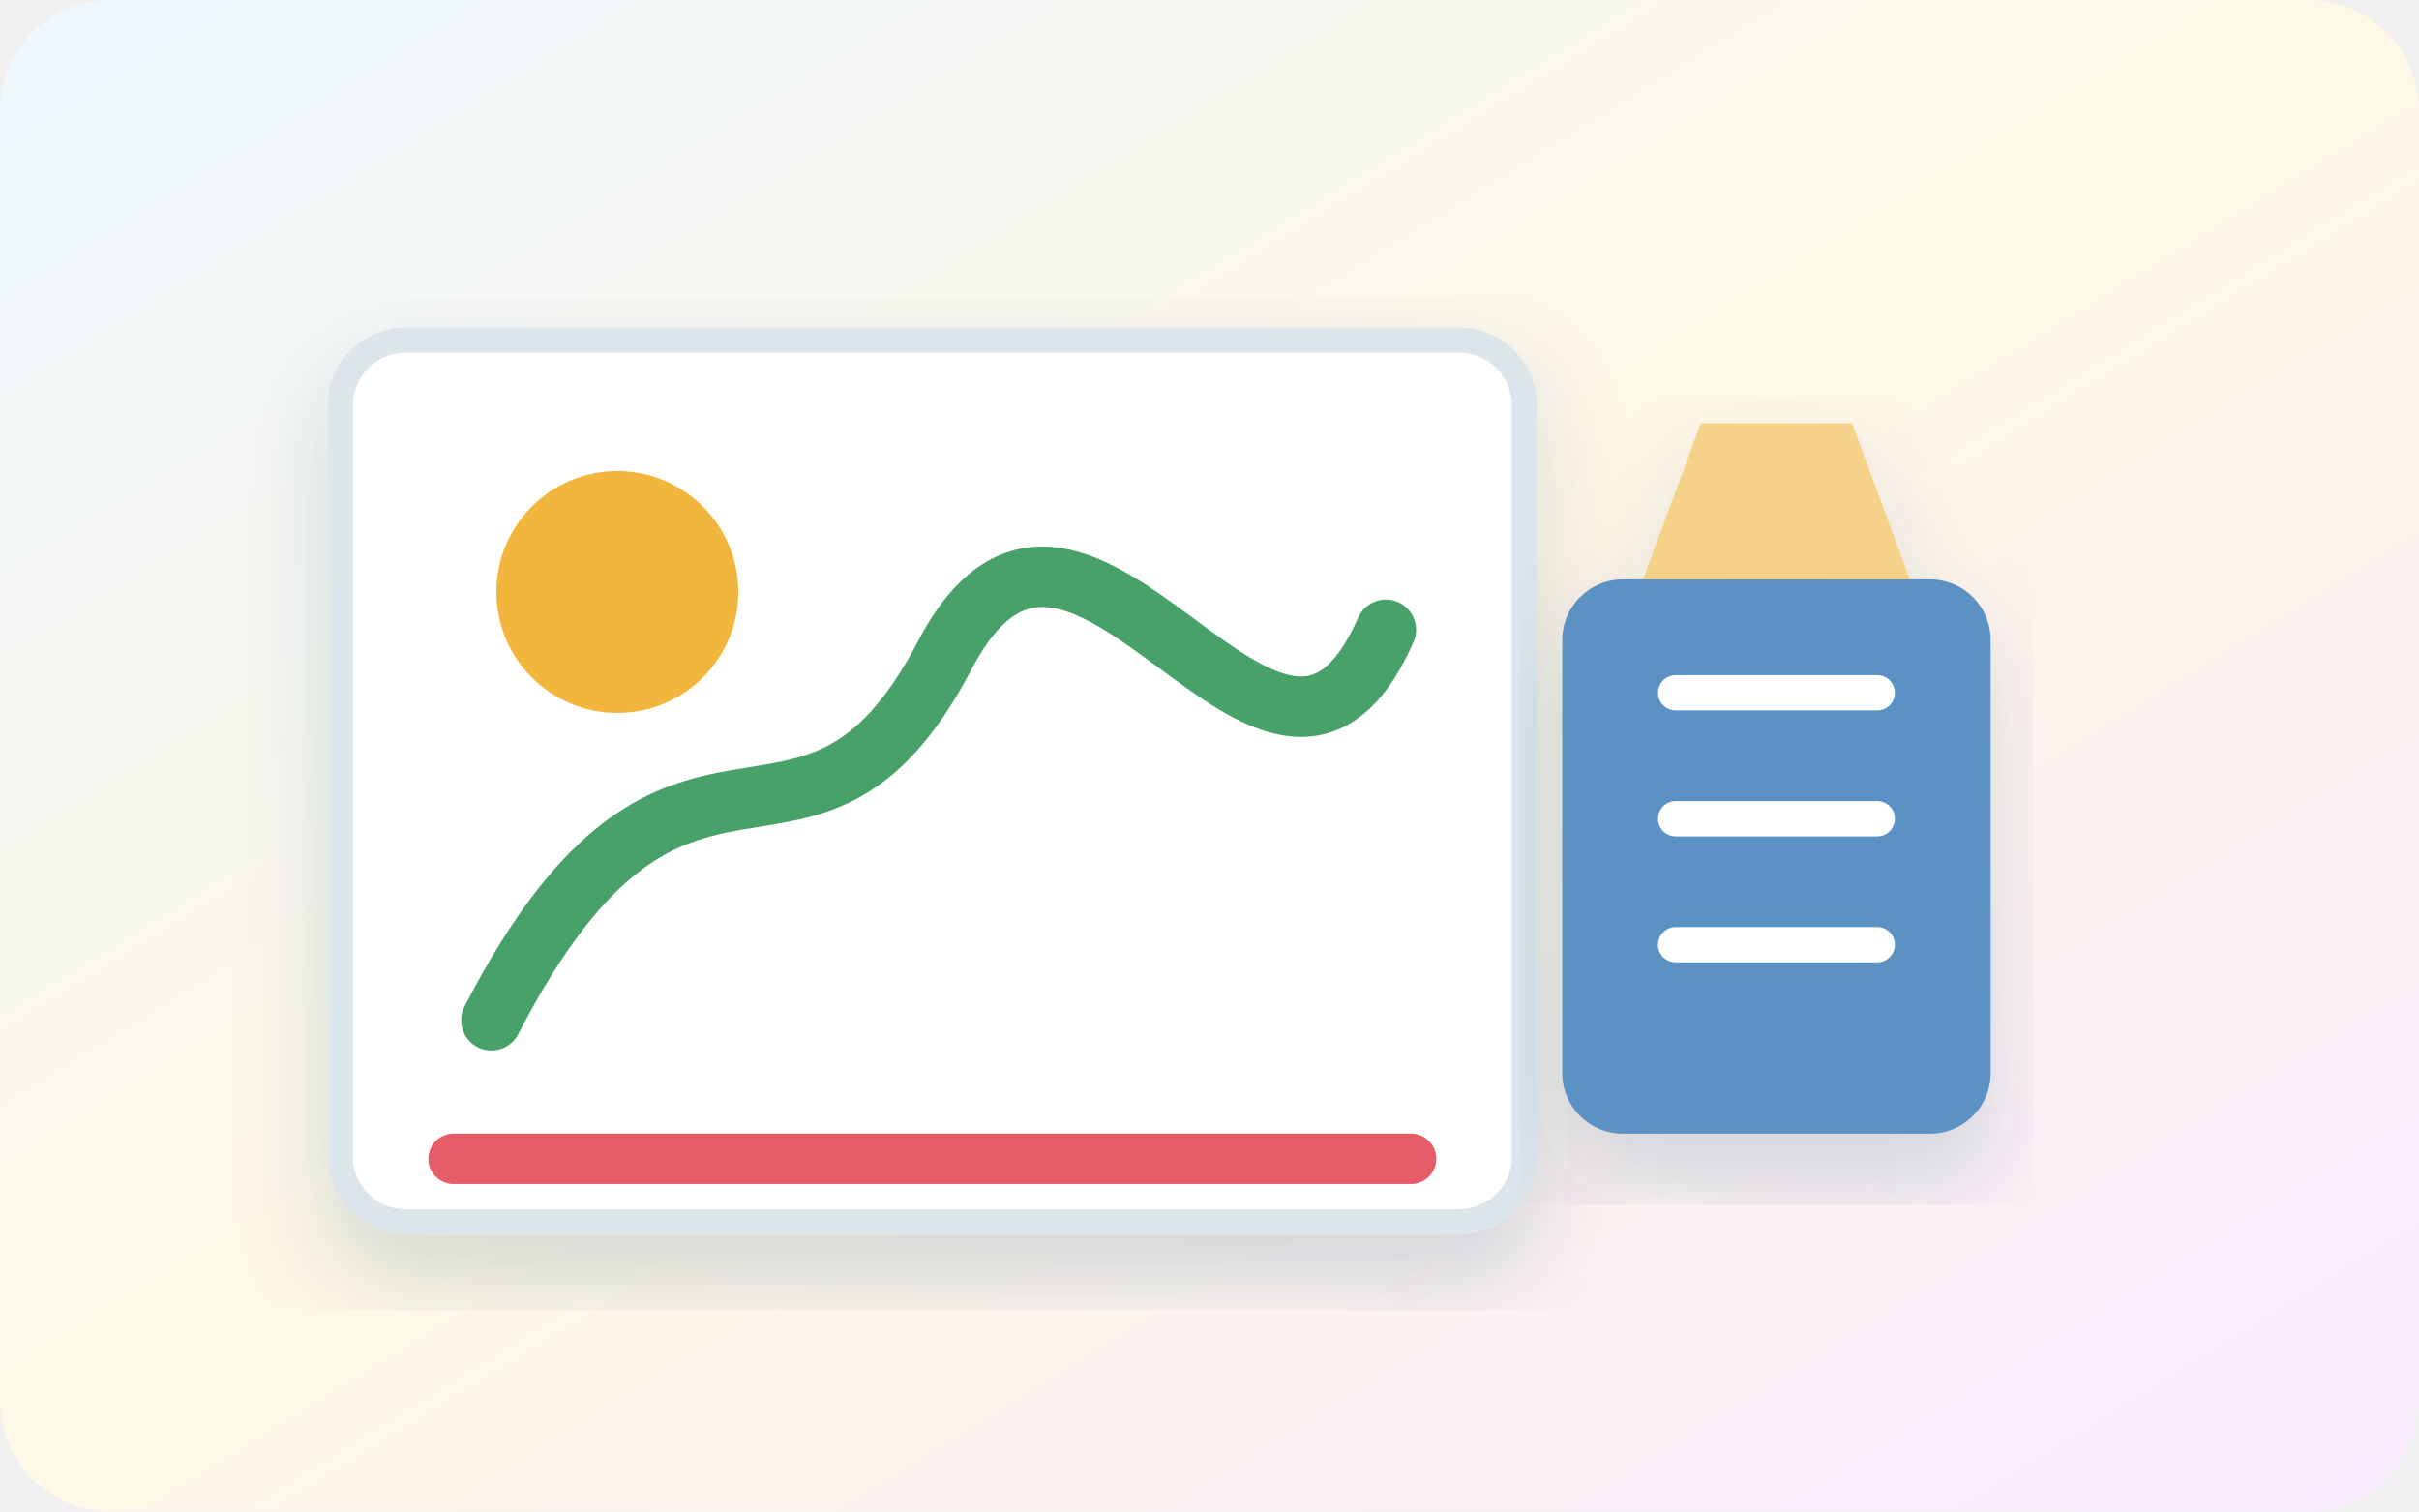
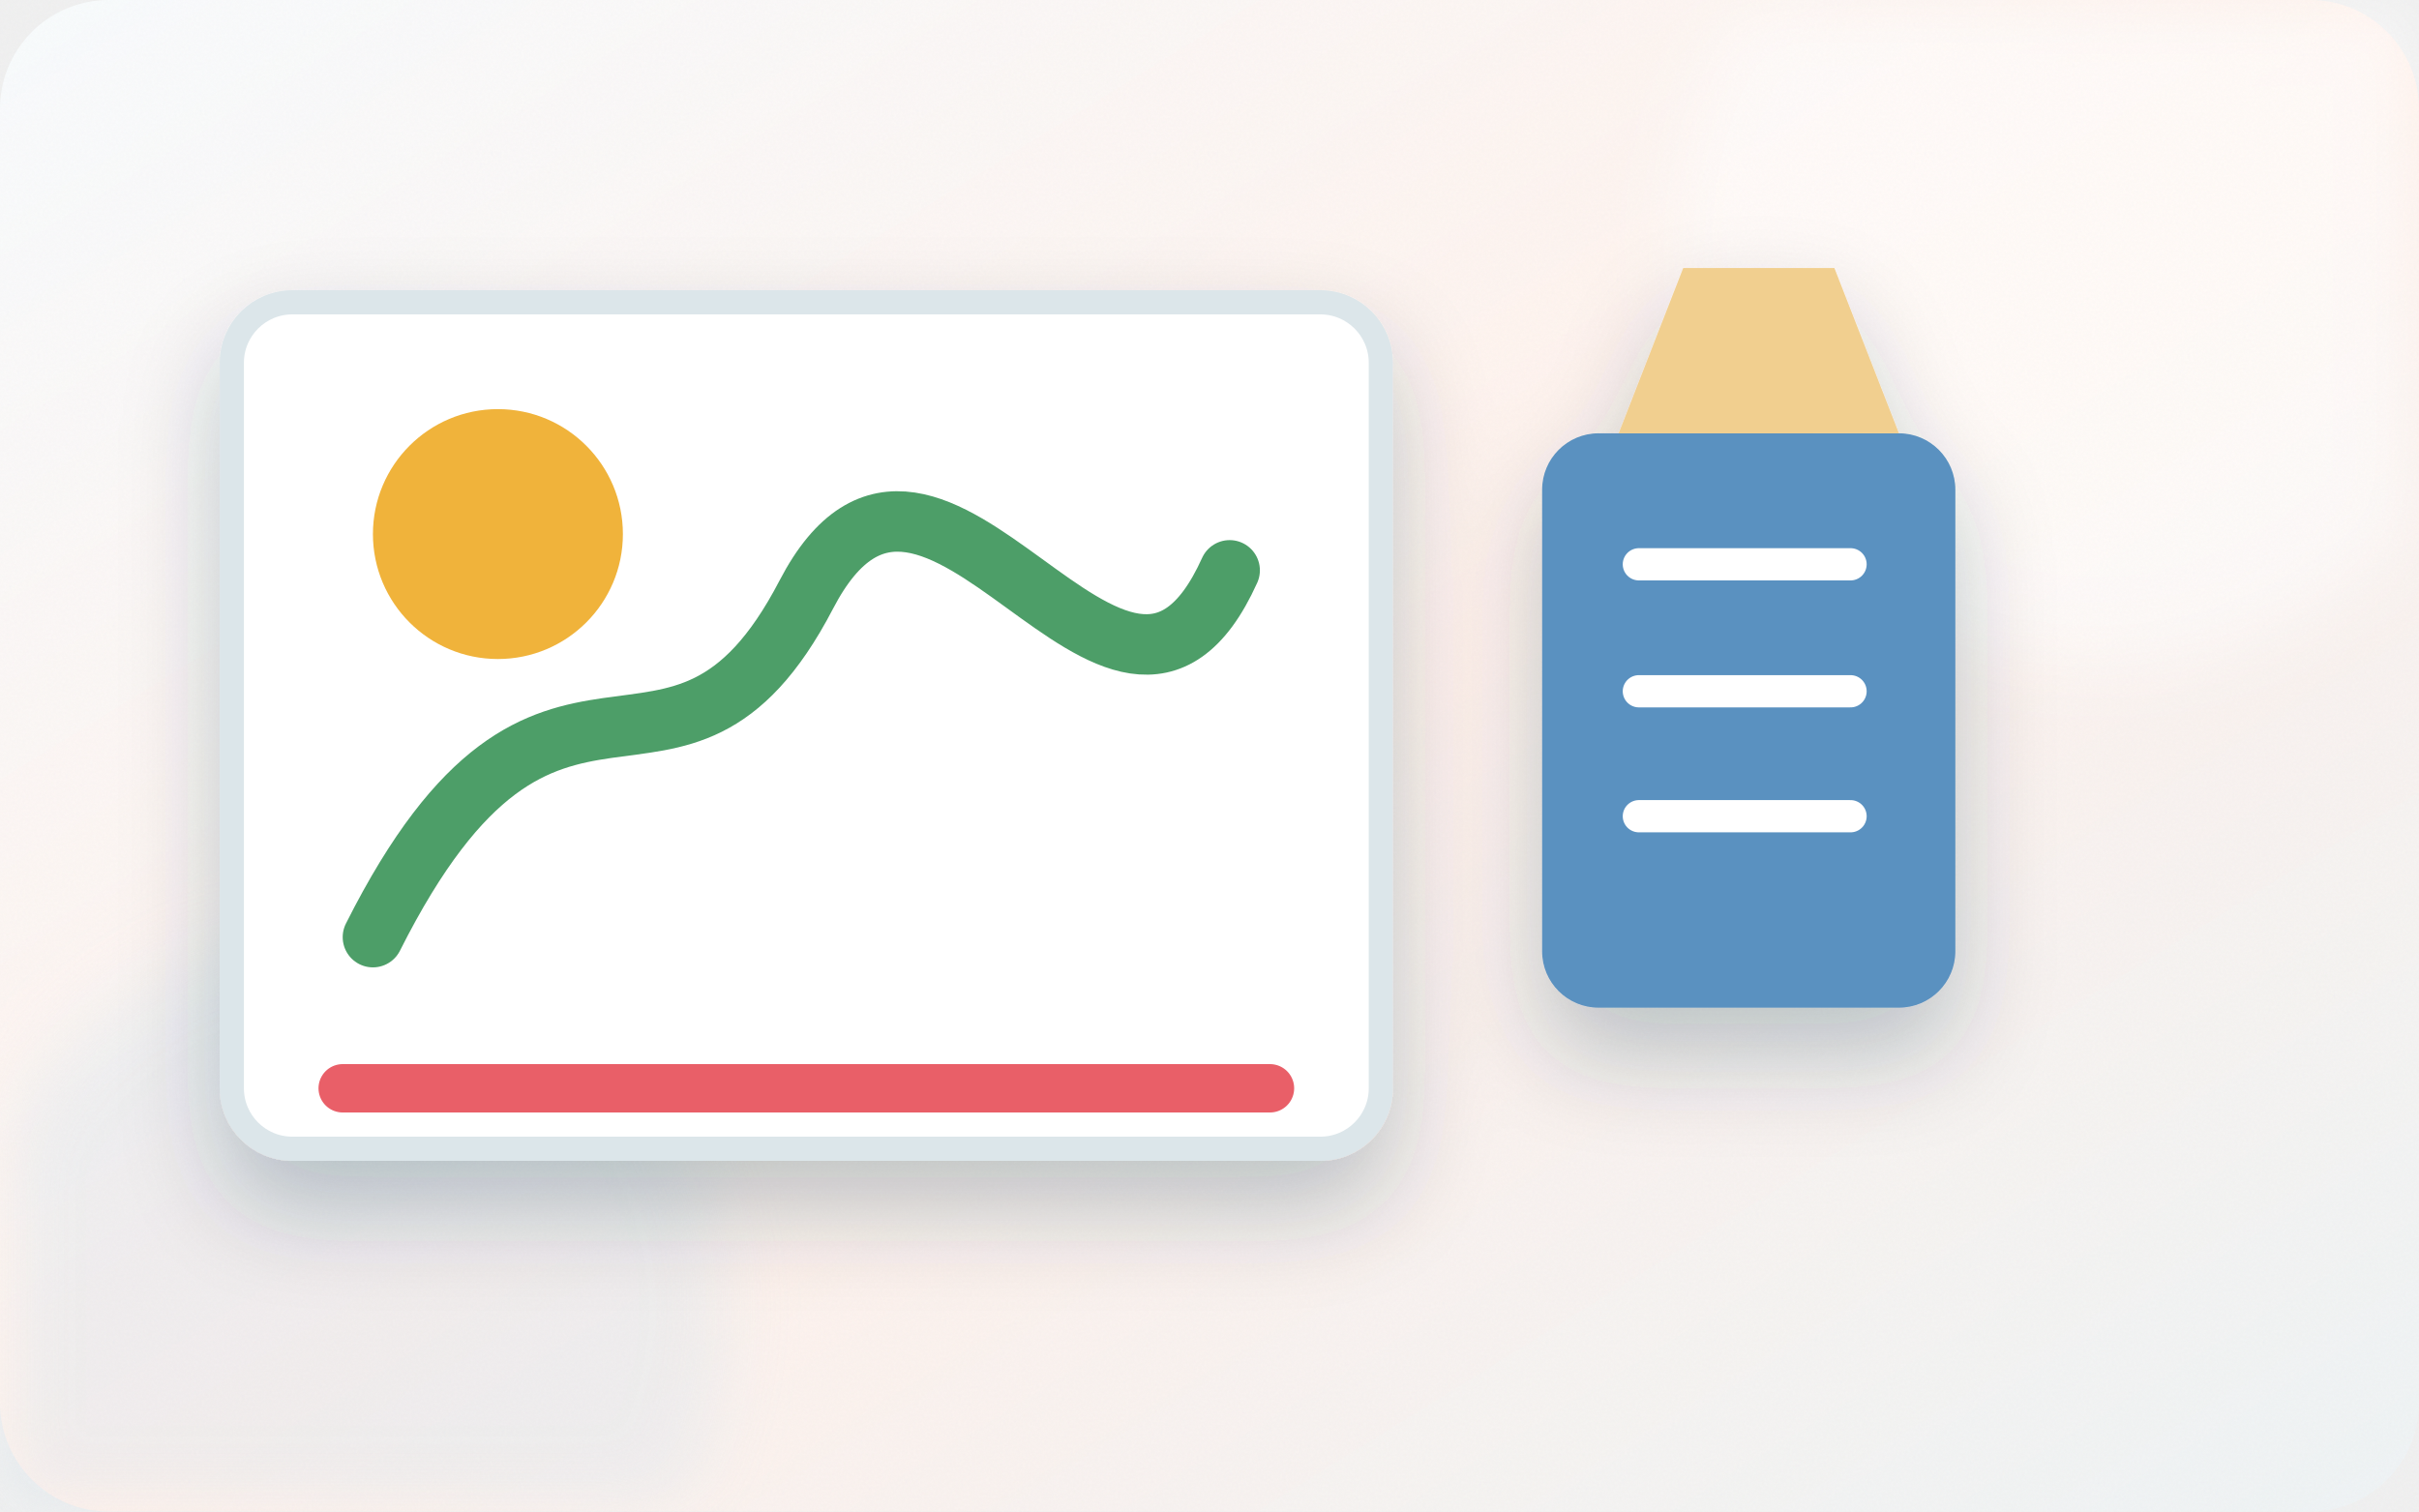
- <svg xmlns="http://www.w3.org/2000/svg" viewBox="0 0 960 600">
+ <svg xmlns="http://www.w3.org/2000/svg" viewBox="0 0 1200 750" role="img">
  <defs>
-     <linearGradient id="b" x1="0" y1="0" x2="1" y2="1">
-       <stop stop-color="#eef8ff" />
-       <stop offset=".5" stop-color="#fff8e7" />
-       <stop offset="1" stop-color="#f7ebff" />
+     <linearGradient id="bg" x1="0" y1="0" x2="1" y2="1">
+       <stop stop-color="#f8fbfd" />
+       <stop offset=".52" stop-color="#fff2ec" />
+       <stop offset="1" stop-color="#eef3f5" />
    </linearGradient>
-     <filter id="s">
-       <feDropShadow dx="0" dy="18" stdDeviation="18" flood-color="#173e61" flood-opacity=".17" />
+     <linearGradient id="navy" x1="0" y1="0" x2="1" y2="1">
+       <stop stop-color="#1f4d78" />
+       <stop offset=".55" stop-color="#0d2e4c" />
+       <stop offset="1" stop-color="#071b2e" />
+     </linearGradient>
+     <linearGradient id="gold" x1="0" y1="0" x2="1" y2="1">
+       <stop stop-color="#fff0a6" />
+       <stop offset=".45" stop-color="#e6b84b" />
+       <stop offset="1" stop-color="#9f6b16" />
+     </linearGradient>
+     <linearGradient id="steel" x1="0" y1="0" x2="1" y2="1">
+       <stop stop-color="#53616e" />
+       <stop offset=".48" stop-color="#1f2932" />
+       <stop offset="1" stop-color="#080d12" />
+     </linearGradient>
+     <linearGradient id="blue" x1="0" y1="0" x2="1" y2="1">
+       <stop stop-color="#67c3f5" />
+       <stop offset=".5" stop-color="#2877b7" />
+       <stop offset="1" stop-color="#12466f" />
+     </linearGradient>
+     <radialGradient id="lens" cx=".38" cy=".32" r=".72">
+       <stop stop-color="#9ef4ff" />
+       <stop offset=".18" stop-color="#4db5e5" />
+       <stop offset=".48" stop-color="#254d7b" />
+       <stop offset=".78" stop-color="#152538" />
+       <stop offset="1" stop-color="#060b11" />
+     </radialGradient>
+     <filter id="shadow" x="-30%" y="-30%" width="160%" height="180%">
+       <feDropShadow dx="0" dy="24" stdDeviation="24" flood-color="#0c2f4e" flood-opacity=".24" />
+     </filter>
+     <filter id="soft">
+       <feGaussianBlur stdDeviation="18" />
+     </filter>
+     <filter id="grain" x="-20%" y="-20%" width="140%" height="140%">
+       <feTurbulence type="fractalNoise" baseFrequency=".72" numOctaves="2" seed="13" />
+       <feColorMatrix values="1 0 0 0 0 0 1 0 0 0 0 0 1 0 0 0 0 0 .055 0" />
    </filter>
  </defs>
-   <rect width="960" height="600" rx="44" fill="url(#b)" />
-   <g transform="translate(135 95)" filter="url(#s)">
-     <rect x="0" y="40" width="470" height="350" rx="26" fill="#fff" stroke="#dbe5ea" stroke-width="10" />
-     <path d="M60 310c75-145 125-40 180-145 54-103 130 92 175-10" fill="none" stroke="#4aa16a" stroke-width="24" stroke-linecap="round" />
-     <circle cx="110" cy="140" r="48" fill="#f3b63d" />
-     <path d="M45 365h380" stroke="#e65c67" stroke-width="20" stroke-linecap="round" />
-   </g>
-   <g transform="translate(620 150)" filter="url(#s)">
-     <rect x="0" y="80" width="170" height="220" rx="24" fill="#5b91c4" />
-     <path d="M32 80 55 18h60l23 62" fill="#f5d18a" />
-     <path d="M45 125h80M45 175h80M45 225h80" stroke="#fff" stroke-width="14" stroke-linecap="round" />
+   <rect width="1200" height="750" rx="54" fill="url(#bg)" />
+   <circle cx="1040" cy="120" r="210" fill="#fff" opacity=".58" filter="url(#soft)" />
+   <circle cx="170" cy="650" r="190" fill="#b7d9ee" opacity=".20" filter="url(#soft)" />
+   <rect width="1200" height="750" rx="54" filter="url(#grain)" opacity=".65" />
+   <g filter="url(#shadow)" transform="translate(115 95)">
+     <rect x="0" y="55" width="570" height="420" rx="30" fill="#fff" stroke="#dce6ea" stroke-width="12" />
+     <path d="M70 370c88-175 150-45 215-170 63-121 155 110 210-12" fill="none" stroke="#4d9e68" stroke-width="30" stroke-linecap="round" />
+     <circle cx="132" cy="170" r="62" fill="#f0b33b" />
+     <path d="M55 445h460" stroke="#e95e68" stroke-width="24" stroke-linecap="round" />
+     <g transform="translate(650 120)">
+       <rect width="205" height="285" rx="28" fill="#5a91c0" />
+       <path d="M38 0 70-82h75l32 82" fill="#f1cf8f" />
+       <path d="M48 65h105M48 128h105M48 190h105" stroke="#fff" stroke-width="16" stroke-linecap="round" />
+     </g>
  </g>
</svg>
